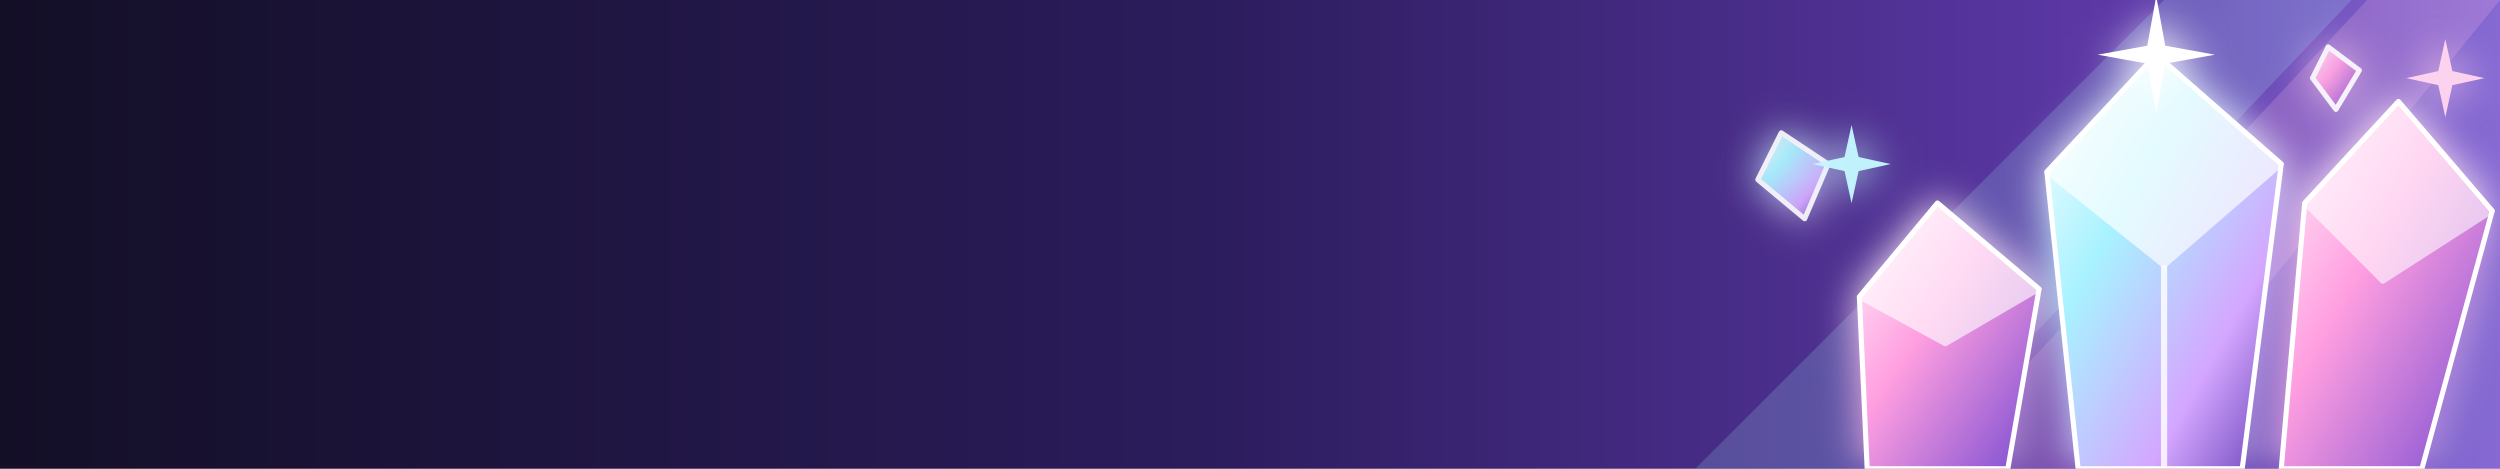
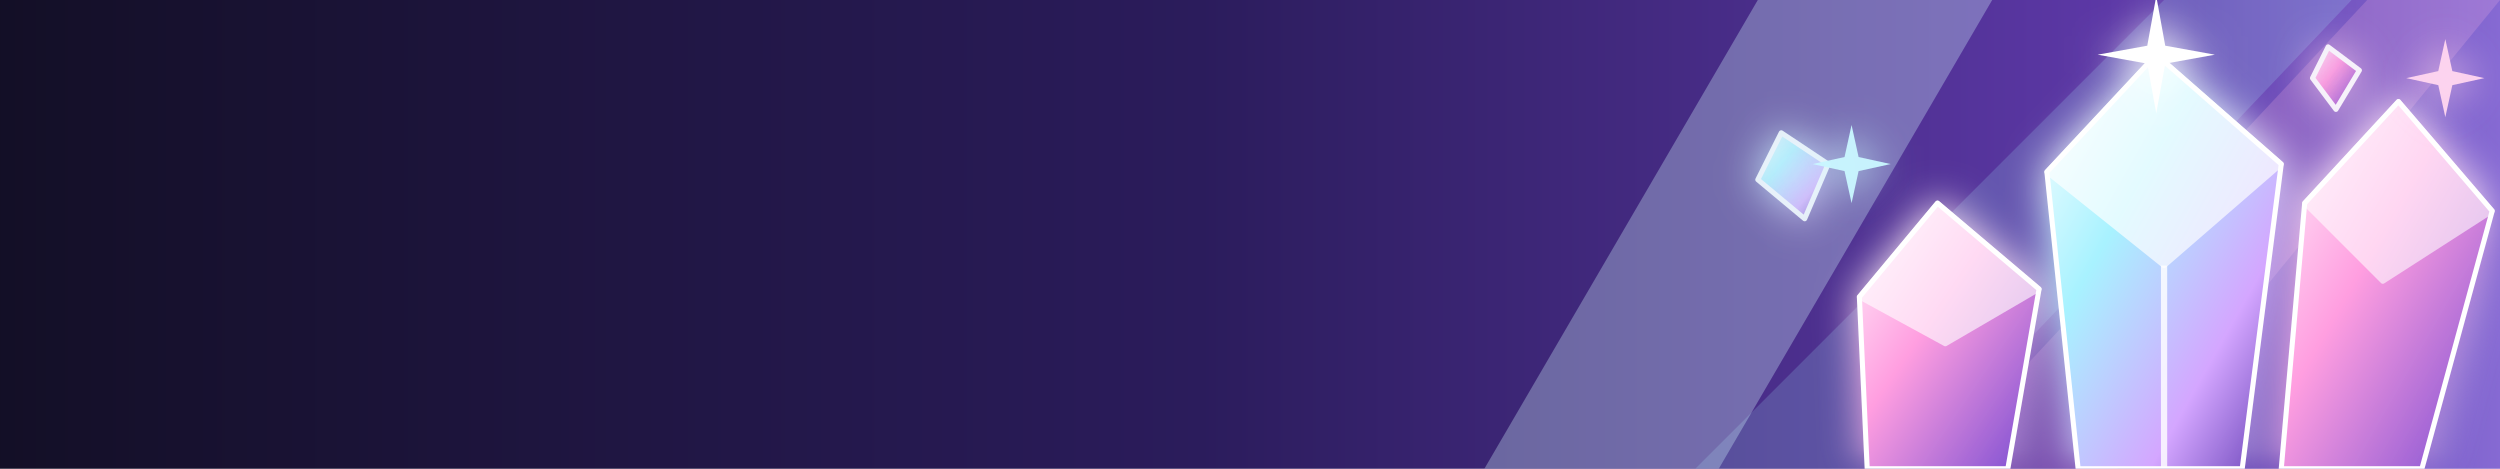
<svg xmlns="http://www.w3.org/2000/svg" viewBox="0 0 640 120" width="640" height="120">
+   <style class="np-anim">@keyframes a19_float { 0%,100% { transform: translateY(4px); } 50% { transform: translateY(-14px); } }
+         @keyframes a19_sweep { 0% { transform: translateX(-200px); opacity: 0; } 50% { opacity: 0.45; } 100% { transform: translateX(200px); opacity: 0; } }
+         @keyframes a19_star { 0%,100% { transform: scale(0.55) rotate(0deg); opacity: 0.5; } 50% { transform: scale(1.5) rotate(45deg); opacity: 1; } }
+         polygon[points^="456,"], polygon[points^="596,"] { animation: a19_float 2.0s ease-in-out infinite; }
+         .a19-beam { animation: a19_sweep 2.6s ease-in-out infinite; }
+         g[filter*="glow19"] polygon { transform-box: fill-box; transform-origin: center; animation: a19_star 1.8s ease-in-out infinite; }</style>
  <defs>
    <linearGradient id="bg19" x1="0" y1="0" x2="1" y2="0">
      <stop offset="0%" stop-color="#130f26" />
      <stop offset="48%" stop-color="#2b1c5c" />
      <stop offset="84%" stop-color="#5c38a6" />
      <stop offset="100%" stop-color="#876bd4" />
    </linearGradient>
    <linearGradient id="cr19a" x1="0" y1="0" x2="1" y2="1">
      <stop offset="0%" stop-color="#ffffff" />
      <stop offset="35%" stop-color="#a8f2ff" />
      <stop offset="72%" stop-color="#d4a6ff" />
      <stop offset="100%" stop-color="#623db3" />
    </linearGradient>
    <linearGradient id="cr19b" x1="0" y1="0" x2="1" y2="1">
      <stop offset="0%" stop-color="#fff2fb" />
      <stop offset="42%" stop-color="#ff9ee0" />
      <stop offset="100%" stop-color="#764bd1" />
    </linearGradient>
    <filter id="glow19" x="-30%" y="-30%" width="160%" height="160%">
      <feGaussianBlur stdDeviation="5" result="b" />
      <feMerge>
        <feMergeNode in="b" />
        <feMergeNode in="SourceGraphic" />
      </feMerge>
    </filter>
  </defs>
  <clipPath id="npClip">
    <rect width="640" height="120" />
  </clipPath>
  <g clip-path="url(#npClip)">
    <rect width="640" height="120" fill="url(#bg19)" />
    <polygon points="434,120 554,0 602,0 488,120" fill="#a8f0ff" opacity="0.18" />
    <polygon points="494,120 606,0 640,0 542,120" fill="#ffb8e6" opacity="0.2" />
    <g stroke="#ffffff" stroke-width="1.3" stroke-linejoin="round" filter="url(#glow19)">
      <polygon points="552,14 584,42 574,120 532,120 524,44" fill="url(#cr19a)" />
      <polygon points="552,14 584,42 554,68 524,44" fill="#ffffff" opacity="0.68" />
      <line x1="554" y1="68" x2="554" y2="120" stroke="#ffffff" stroke-width="1.6" opacity="0.82" />
      <polygon points="614,26 638,54 620,120 584,120 590,52" fill="url(#cr19b)" />
      <polygon points="614,26 638,54 610,72 590,52" fill="#ffffff" opacity="0.58" />
      <polygon points="496,52 522,74 514,120 478,120 476,76" fill="url(#cr19b)" />
      <polygon points="496,52 522,74 498,88 476,76" fill="#ffffff" opacity="0.62" />
      <polygon points="456,34 468,42 462,56 450,46" fill="url(#cr19a)" opacity="0.88" />
      <polygon points="596,12 604,18 598,28 592,20" fill="url(#cr19b)" opacity="0.88" />
    </g>
    <g filter="url(#glow19)">
      <polygon points="567.0,14.0 554.3,16.3 552.0,29.0 549.7,16.3 537.0,14.0 549.7,11.7 552.0,-1.0 554.3,11.7" fill="#ffffff" opacity="1.00" />
      <polygon points="484.0,42.0 475.8,43.8 474.0,52.0 472.2,43.8 464.0,42.0 472.2,40.2 474.0,32.0 475.8,40.2" fill="#c4f7ff" opacity="0.96" />
      <polygon points="636.0,20.0 627.8,21.8 626.0,30.0 624.2,21.8 616.0,20.0 624.2,18.2 626.0,10.0 627.8,18.2" fill="#ffd6f0" opacity="0.96" />
    </g>
+     <g class="np-fx">
+       <polygon class="a19-beam" points="450,0 510,0 440,120 380,120" fill="#d4f7ff" opacity="0.32" />
+     </g>
  </g>
</svg>
